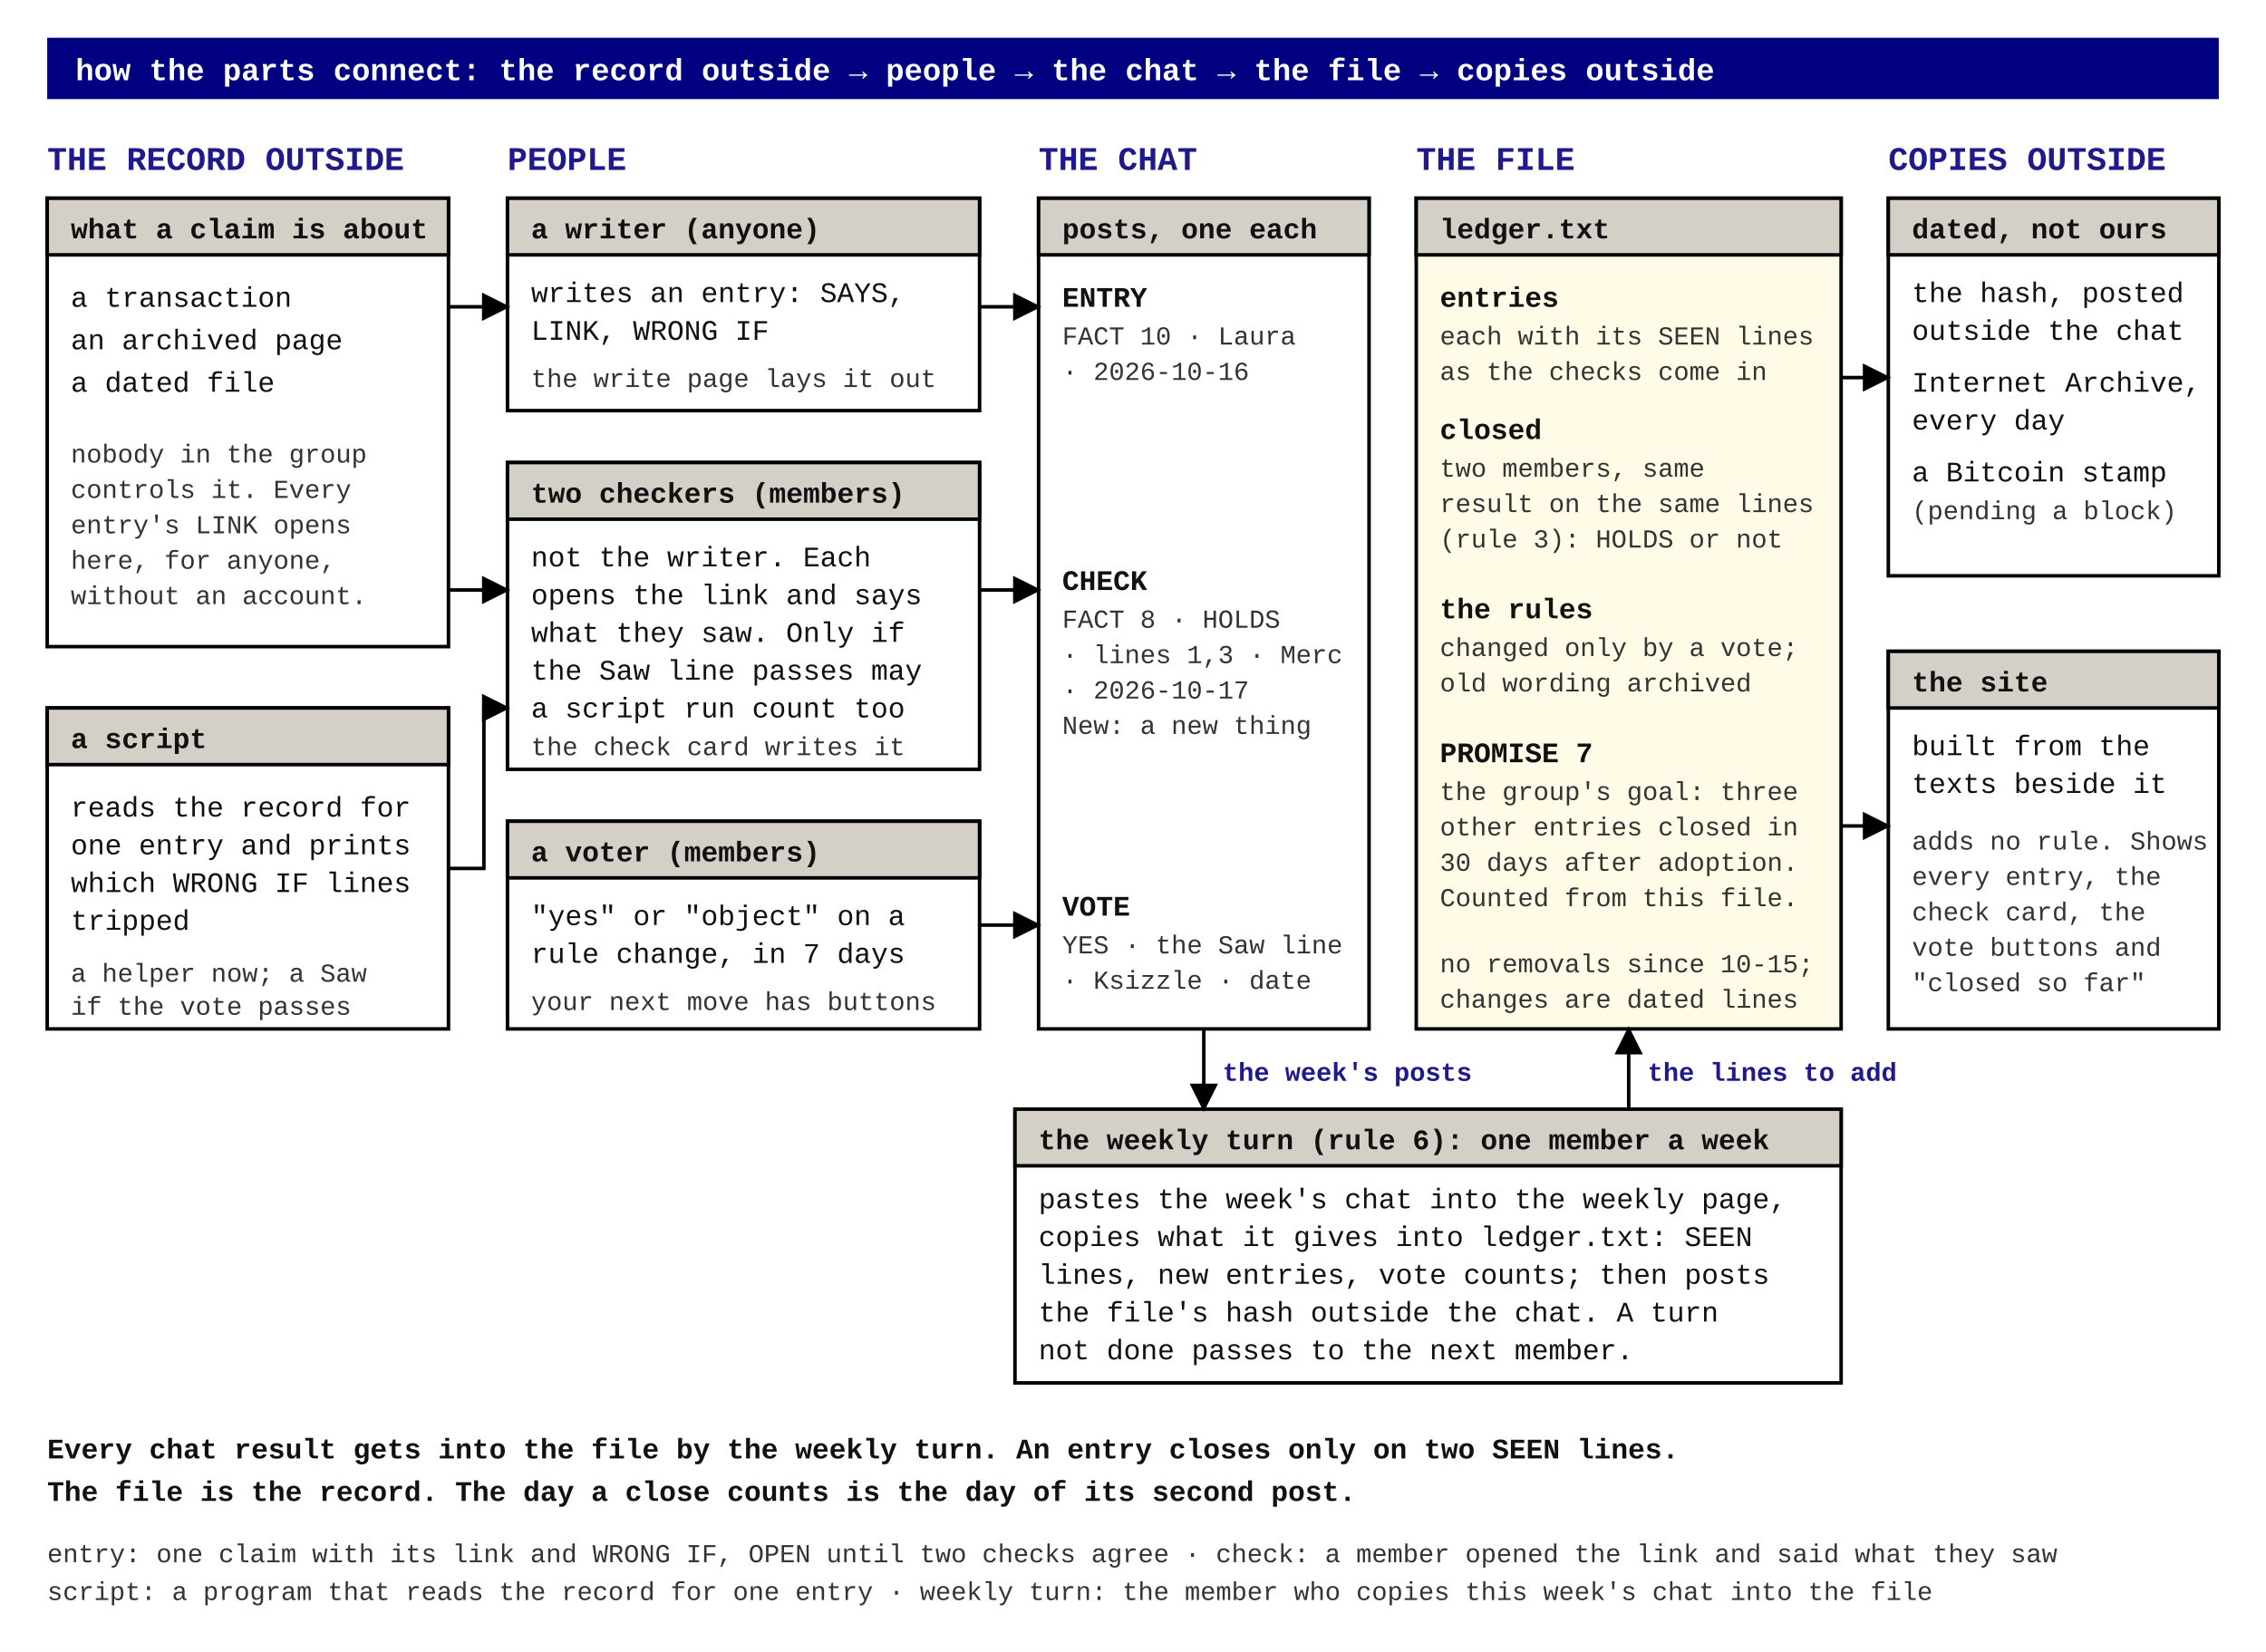
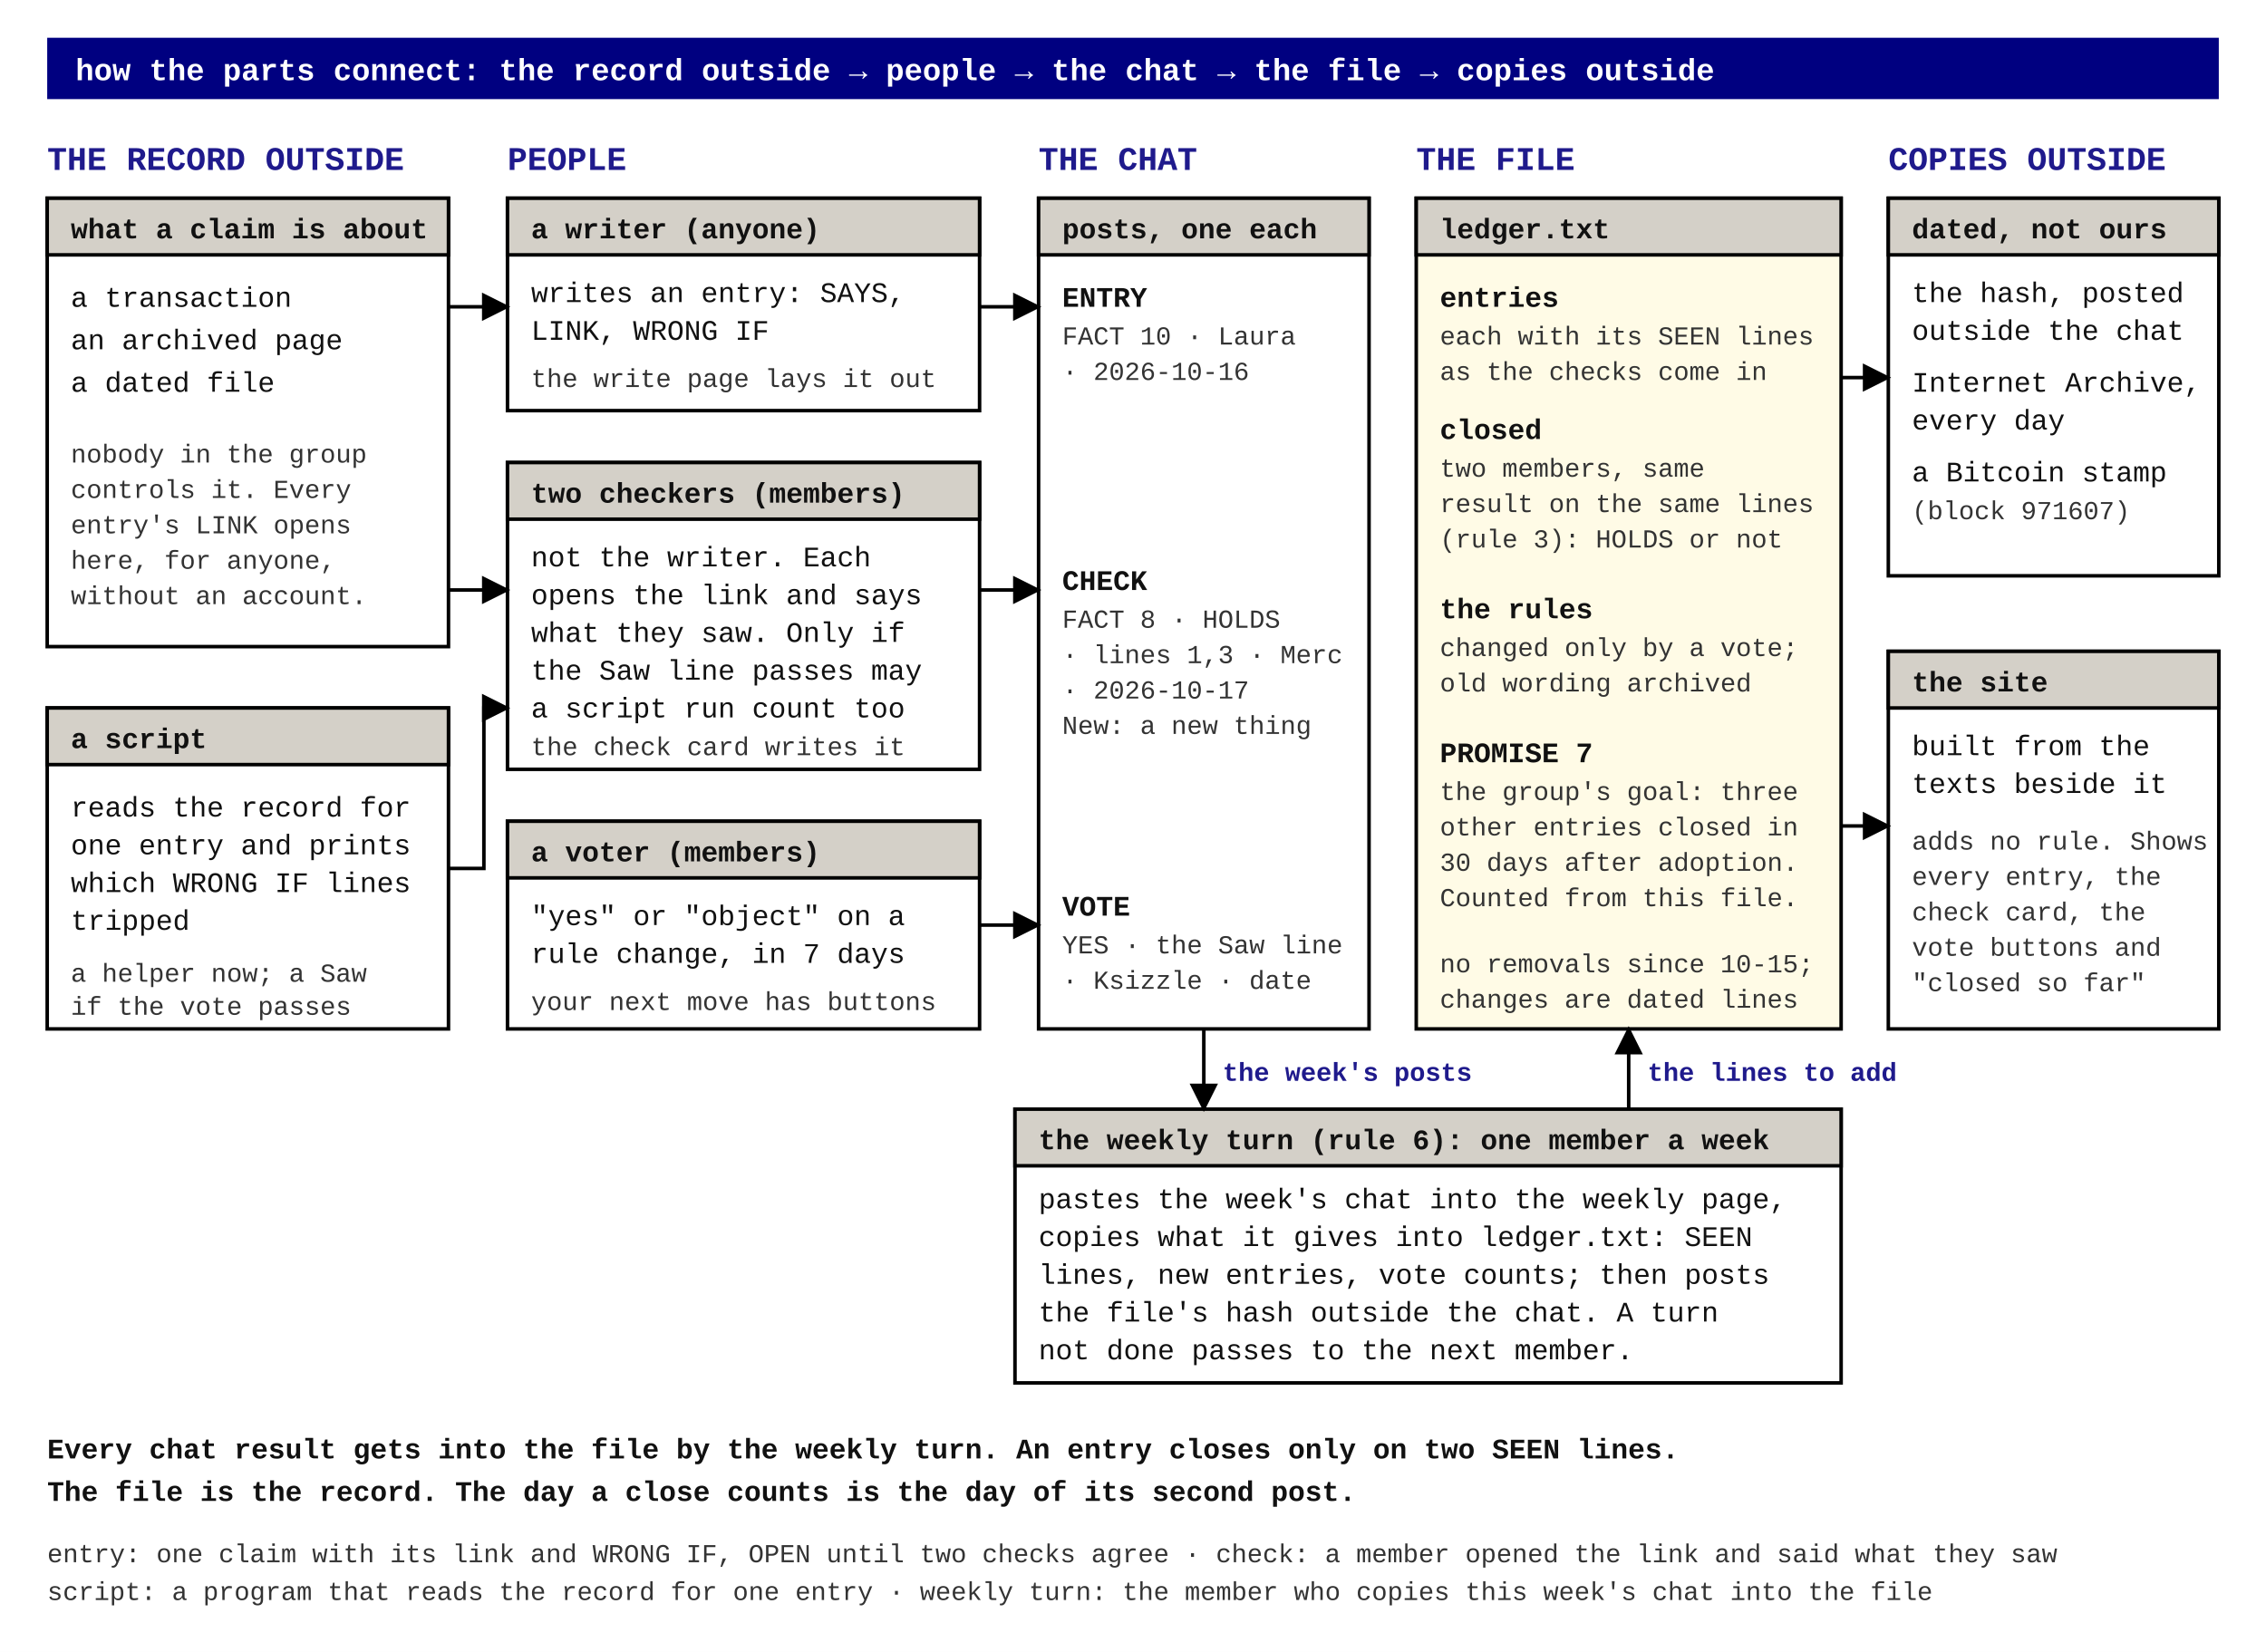
<svg xmlns="http://www.w3.org/2000/svg" viewBox="0 0 960 700" width="960" height="700" role="img" aria-labelledby="t2 d2">
  <style>
    text{font-family:ui-monospace,"Cascadia Mono",Consolas,"Courier New",monospace;fill:#111}
    .h{font-size:14px;font-weight:700;fill:#1f1a8c}
    .n{font-size:12px}
    .s{font-size:11px;fill:#333}
    .k{font-size:12px;font-weight:700}
    .box{fill:#fff;stroke:#000;stroke-width:1.5}
    .silver{fill:#d4d0c8;stroke:#000;stroke-width:1.5}
    .file{fill:#fffbe6;stroke:#000;stroke-width:1.5}
    .arrow{fill:none;stroke:#000;stroke-width:1.5;marker-end:url(#m2)}
    .lab{font-size:11px;font-weight:700;fill:#1f1a8c}
    .barfill{fill:#000080}
    .bart{font-size:13px;font-weight:700;fill:#fff}
  </style>
  <defs>
    <marker id="m2" viewBox="0 0 10 10" refX="9" refY="5" markerWidth="8" markerHeight="8" orient="auto-start-reverse">
      <path d="M0,0 L10,5 L0,10 z" fill="#000" />
    </marker>
  </defs>
  <rect x="0" y="0" width="960" height="700" fill="#fff" />
  <rect x="20" y="16" width="920" height="26" class="barfill" />
  <text x="32" y="34" class="bart">how the parts connect: the record outside → people → the chat → the file → copies outside</text>
  <text x="20" y="72" class="h">THE RECORD OUTSIDE</text>
  <text x="215" y="72" class="h">PEOPLE</text>
  <text x="440" y="72" class="h">THE CHAT</text>
  <text x="600" y="72" class="h">THE FILE</text>
  <text x="800" y="72" class="h">COPIES OUTSIDE</text>
  <rect x="20" y="84" width="170" height="190" class="box" />
  <rect x="20" y="84" width="170" height="24" class="silver" />
  <text x="30" y="101" class="k">what a claim is about</text>
  <text x="30" y="130" class="n">a transaction</text>
  <text x="30" y="148" class="n">an archived page</text>
  <text x="30" y="166" class="n">a dated file</text>
  <text x="30" y="196" class="s">nobody in the group</text>
  <text x="30" y="211" class="s">controls it. Every</text>
  <text x="30" y="226" class="s">entry's LINK opens</text>
  <text x="30" y="241" class="s">here, for anyone,</text>
  <text x="30" y="256" class="s">without an account.</text>
  <rect x="20" y="300" width="170" height="136" class="box" />
  <rect x="20" y="300" width="170" height="24" class="silver" />
  <text x="30" y="317" class="k">a script</text>
  <text x="30" y="346" class="n">reads the record for</text>
  <text x="30" y="362" class="n">one entry and prints</text>
  <text x="30" y="378" class="n">which WRONG IF lines</text>
  <text x="30" y="394" class="n">tripped</text>
  <text x="30" y="416" class="s">a helper now; a Saw</text>
  <text x="30" y="430" class="s">if the vote passes</text>
  <rect x="215" y="84" width="200" height="90" class="box" />
  <rect x="215" y="84" width="200" height="24" class="silver" />
  <text x="225" y="101" class="k">a writer (anyone)</text>
  <text x="225" y="128" class="n">writes an entry: SAYS,</text>
  <text x="225" y="144" class="n">LINK, WRONG IF</text>
  <text x="225" y="164" class="s">the write page lays it out</text>
  <rect x="215" y="196" width="200" height="130" class="box" />
  <rect x="215" y="196" width="200" height="24" class="silver" />
  <text x="225" y="213" class="k">two checkers (members)</text>
  <text x="225" y="240" class="n">not the writer. Each</text>
  <text x="225" y="256" class="n">opens the link and says</text>
  <text x="225" y="272" class="n">what they saw. Only if</text>
  <text x="225" y="288" class="n">the Saw line passes may</text>
  <text x="225" y="304" class="n">a script run count too</text>
  <text x="225" y="320" class="s">the check card writes it</text>
  <rect x="215" y="348" width="200" height="88" class="box" />
  <rect x="215" y="348" width="200" height="24" class="silver" />
  <text x="225" y="365" class="k">a voter (members)</text>
  <text x="225" y="392" class="n">"yes" or "object" on a</text>
  <text x="225" y="408" class="n">rule change, in 7 days</text>
  <text x="225" y="428" class="s">your next move has buttons</text>
  <rect x="440" y="84" width="140" height="352" class="box" />
  <rect x="440" y="84" width="140" height="24" class="silver" />
  <text x="450" y="101" class="k">posts, one each</text>
  <text x="450" y="130" class="k">ENTRY</text>
  <text x="450" y="146" class="s">FACT 10 · Laura</text>
  <text x="450" y="161" class="s">· 2026-10-16</text>
  <text x="450" y="250" class="k">CHECK</text>
  <text x="450" y="266" class="s">FACT 8 · HOLDS</text>
  <text x="450" y="281" class="s">· lines 1,3 · Merc</text>
  <text x="450" y="296" class="s">· 2026-10-17</text>
  <text x="450" y="311" class="s">New: a new thing</text>
  <text x="450" y="388" class="k">VOTE</text>
  <text x="450" y="404" class="s">YES · the Saw line</text>
  <text x="450" y="419" class="s">· Ksizzle · date</text>
  <rect x="600" y="84" width="180" height="352" class="file" />
  <rect x="600" y="84" width="180" height="24" class="silver" />
  <text x="610" y="101" class="k">ledger.txt</text>
  <text x="610" y="130" class="k">entries</text>
  <text x="610" y="146" class="s">each with its SEEN lines</text>
  <text x="610" y="161" class="s">as the checks come in</text>
  <text x="610" y="186" class="k">closed</text>
  <text x="610" y="202" class="s">two members, same</text>
  <text x="610" y="217" class="s">result on the same lines</text>
  <text x="610" y="232" class="s">(rule 3): HOLDS or not</text>
  <text x="610" y="262" class="k">the rules</text>
  <text x="610" y="278" class="s">changed only by a vote;</text>
  <text x="610" y="293" class="s">old wording archived</text>
  <text x="610" y="323" class="k">PROMISE 7</text>
  <text x="610" y="339" class="s">the group's goal: three</text>
  <text x="610" y="354" class="s">other entries closed in</text>
  <text x="610" y="369" class="s">30 days after adoption.</text>
  <text x="610" y="384" class="s">Counted from this file.</text>
  <text x="610" y="412" class="s">no removals since 10-15;</text>
  <text x="610" y="427" class="s">changes are dated lines</text>
  <rect x="800" y="84" width="140" height="160" class="box" />
  <rect x="800" y="84" width="140" height="24" class="silver" />
  <text x="810" y="101" class="k">dated, not ours</text>
  <text x="810" y="128" class="n">the hash, posted</text>
  <text x="810" y="144" class="n">outside the chat</text>
  <text x="810" y="166" class="n">Internet Archive,</text>
  <text x="810" y="182" class="n">every day</text>
  <text x="810" y="204" class="n">a Bitcoin stamp</text>
-   <text x="810" y="220" class="s">(pending a block)</text>
+   <text x="810" y="220" class="s">(block 971607)</text>
  <rect x="800" y="276" width="140" height="160" class="box" />
  <rect x="800" y="276" width="140" height="24" class="silver" />
  <text x="810" y="293" class="k">the site</text>
  <text x="810" y="320" class="n">built from the</text>
  <text x="810" y="336" class="n">texts beside it</text>
  <text x="810" y="360" class="s">adds no rule. Shows</text>
  <text x="810" y="375" class="s">every entry, the</text>
  <text x="810" y="390" class="s">check card, the</text>
  <text x="810" y="405" class="s">vote buttons and</text>
  <text x="810" y="420" class="s">"closed so far"</text>
  <rect x="430" y="470" width="350" height="116" class="box" />
  <rect x="430" y="470" width="350" height="24" class="silver" />
  <text x="440" y="487" class="k">the weekly turn (rule 6): one member a week</text>
  <text x="440" y="512" class="n">pastes the week's chat into the weekly page,</text>
  <text x="440" y="528" class="n">copies what it gives into ledger.txt: SEEN</text>
  <text x="440" y="544" class="n">lines, new entries, vote counts; then posts</text>
  <text x="440" y="560" class="n">the file's hash outside the chat. A turn</text>
  <text x="440" y="576" class="n">not done passes to the next member.</text>
  <path d="M190,130 L215,130" class="arrow" />
  <path d="M190,250 L215,250" class="arrow" />
  <path d="M190,368 L205,368 L205,300 L215,300" class="arrow" />
  <path d="M415,130 L440,130" class="arrow" />
  <path d="M415,250 L440,250" class="arrow" />
  <path d="M415,392 L440,392" class="arrow" />
  <path d="M510,436 L510,470" class="arrow" />
  <text x="518" y="458" class="lab">the week's posts</text>
  <path d="M690,470 L690,436" class="arrow" />
  <text x="698" y="458" class="lab">the lines to add</text>
  <path d="M780,160 L800,160" class="arrow" />
  <path d="M780,350 L800,350" class="arrow" />
  <text x="20" y="618" class="k">Every chat result gets into the file by the weekly turn. An entry closes only on two SEEN lines.</text>
  <text x="20" y="636" class="k">The file is the record. The day a close counts is the day of its second post.</text>
  <text x="20" y="662" class="s">entry: one claim with its link and WRONG IF, OPEN until two checks agree  ·  check: a member opened the link and said what they saw</text>
  <text x="20" y="678" class="s">script: a program that reads the record for one entry  ·  weekly turn: the member who copies this week's chat into the file</text>
</svg>
